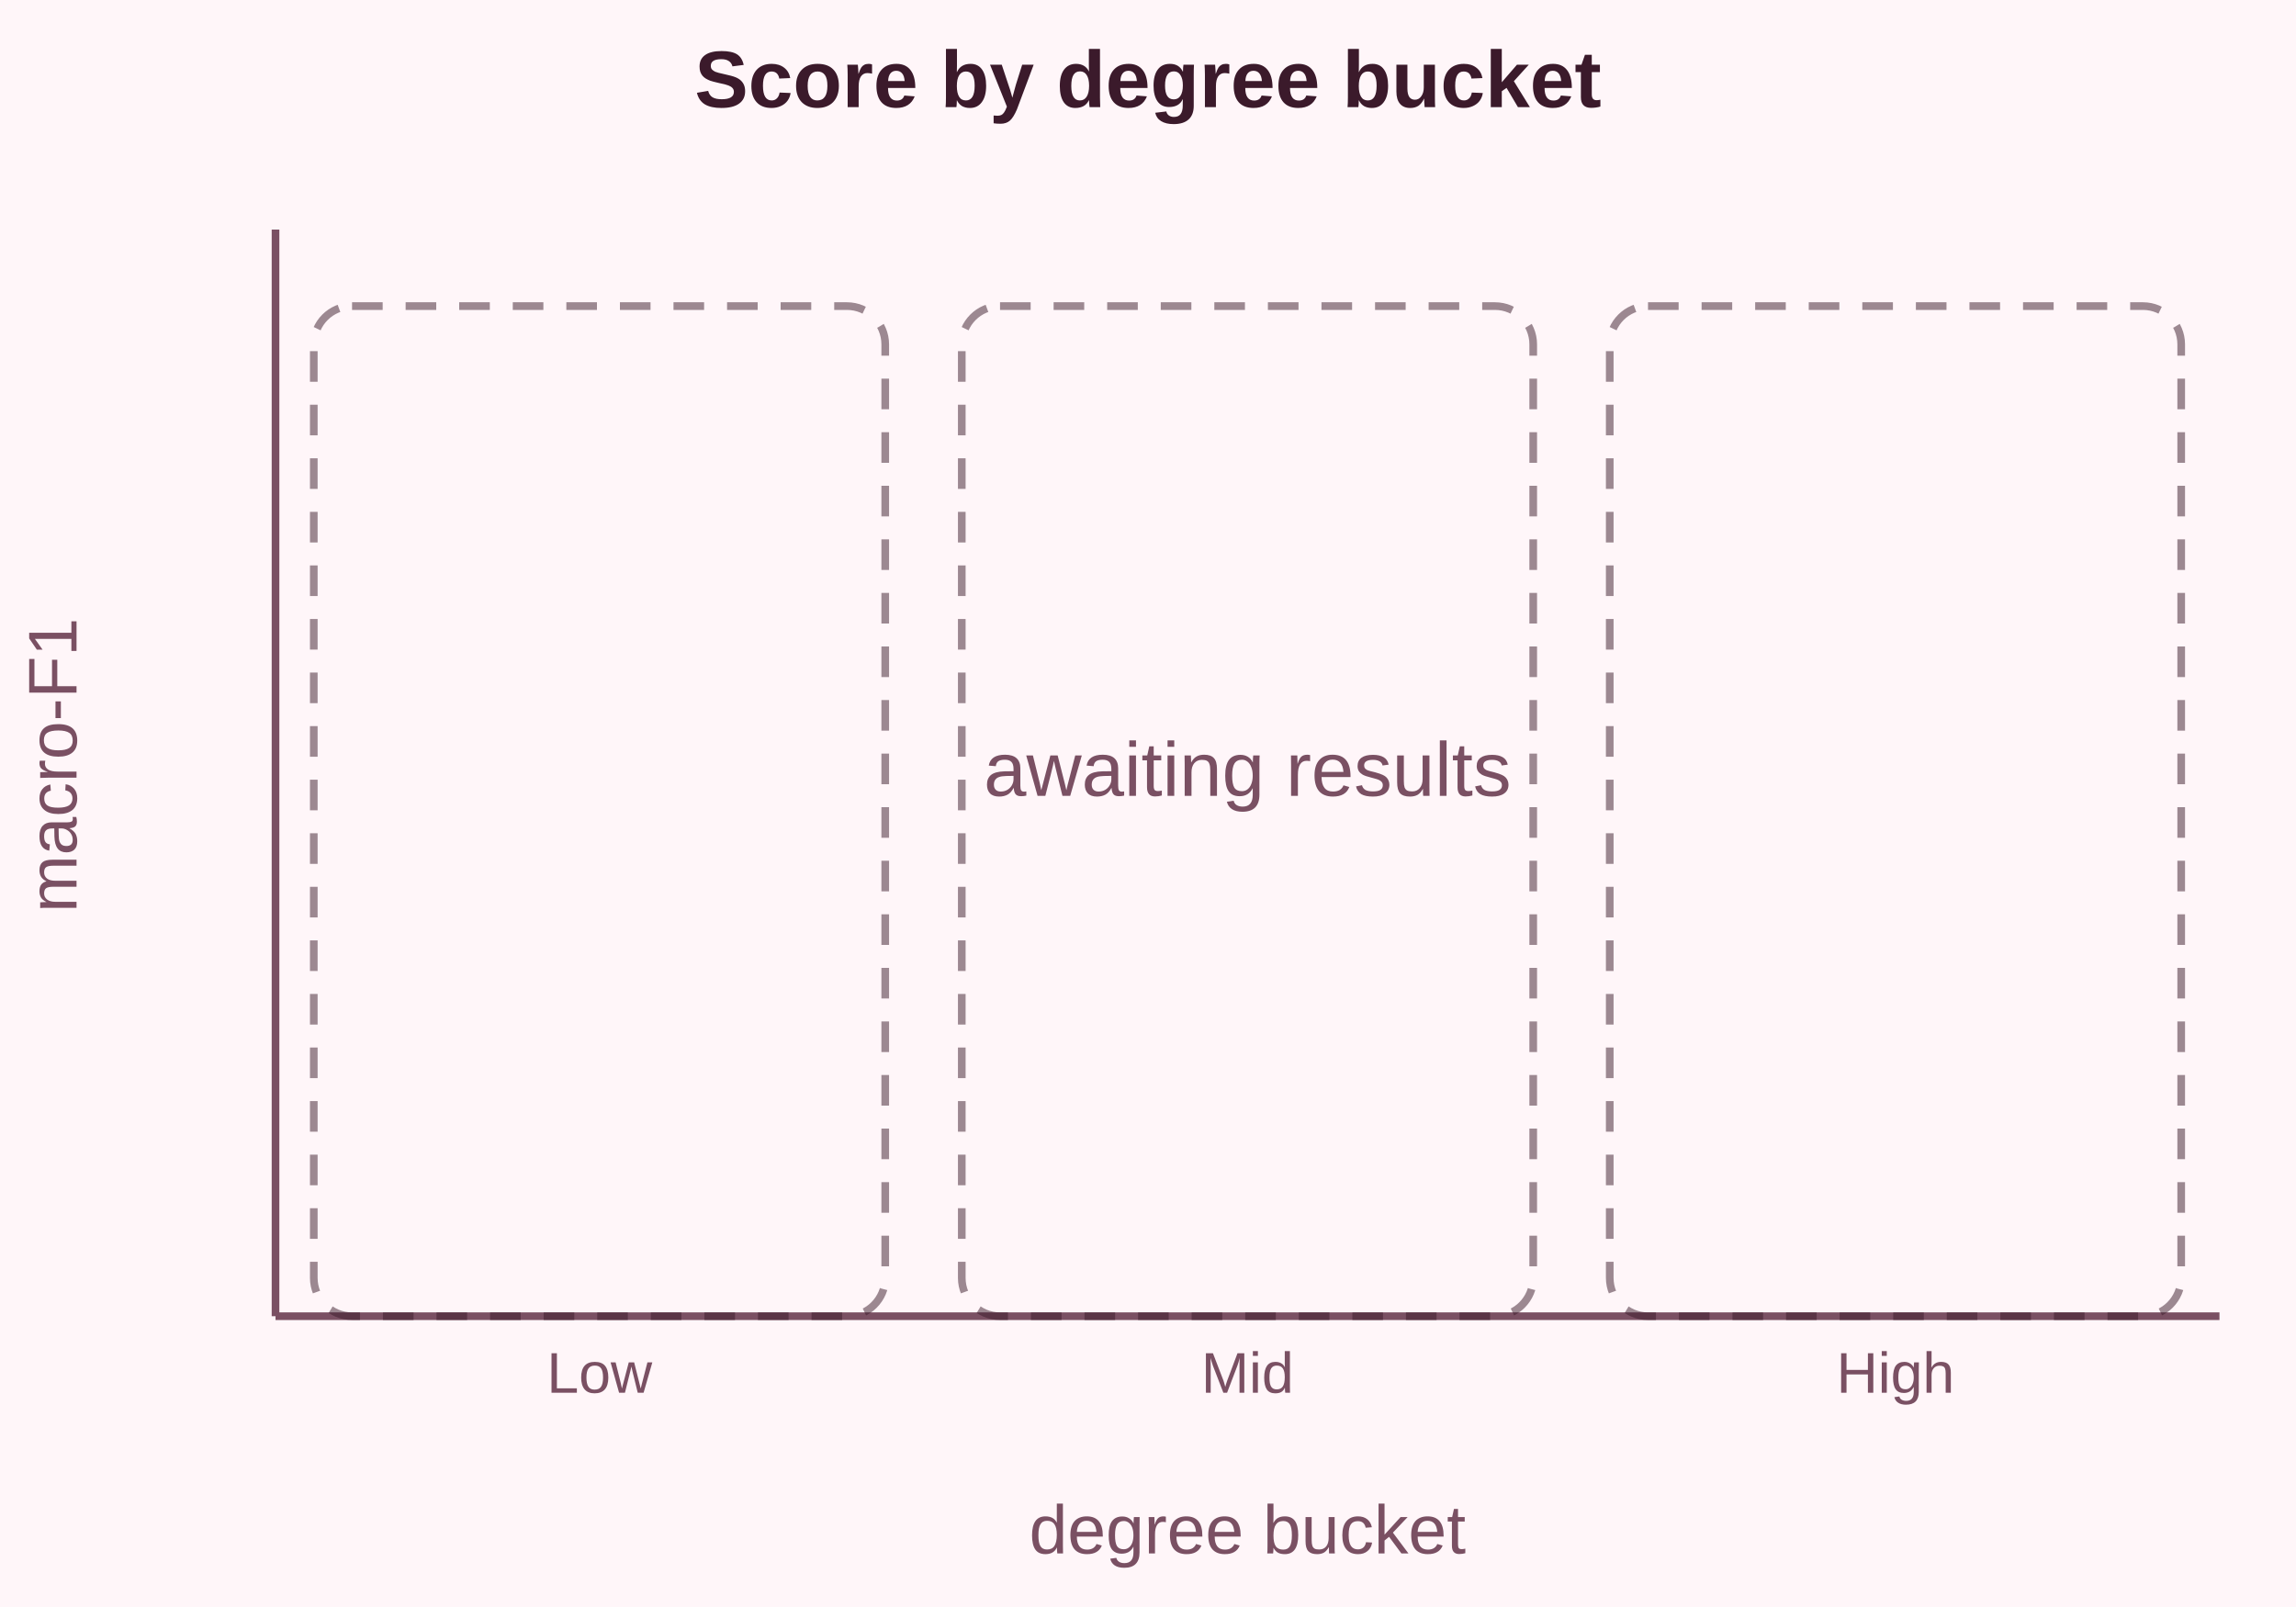
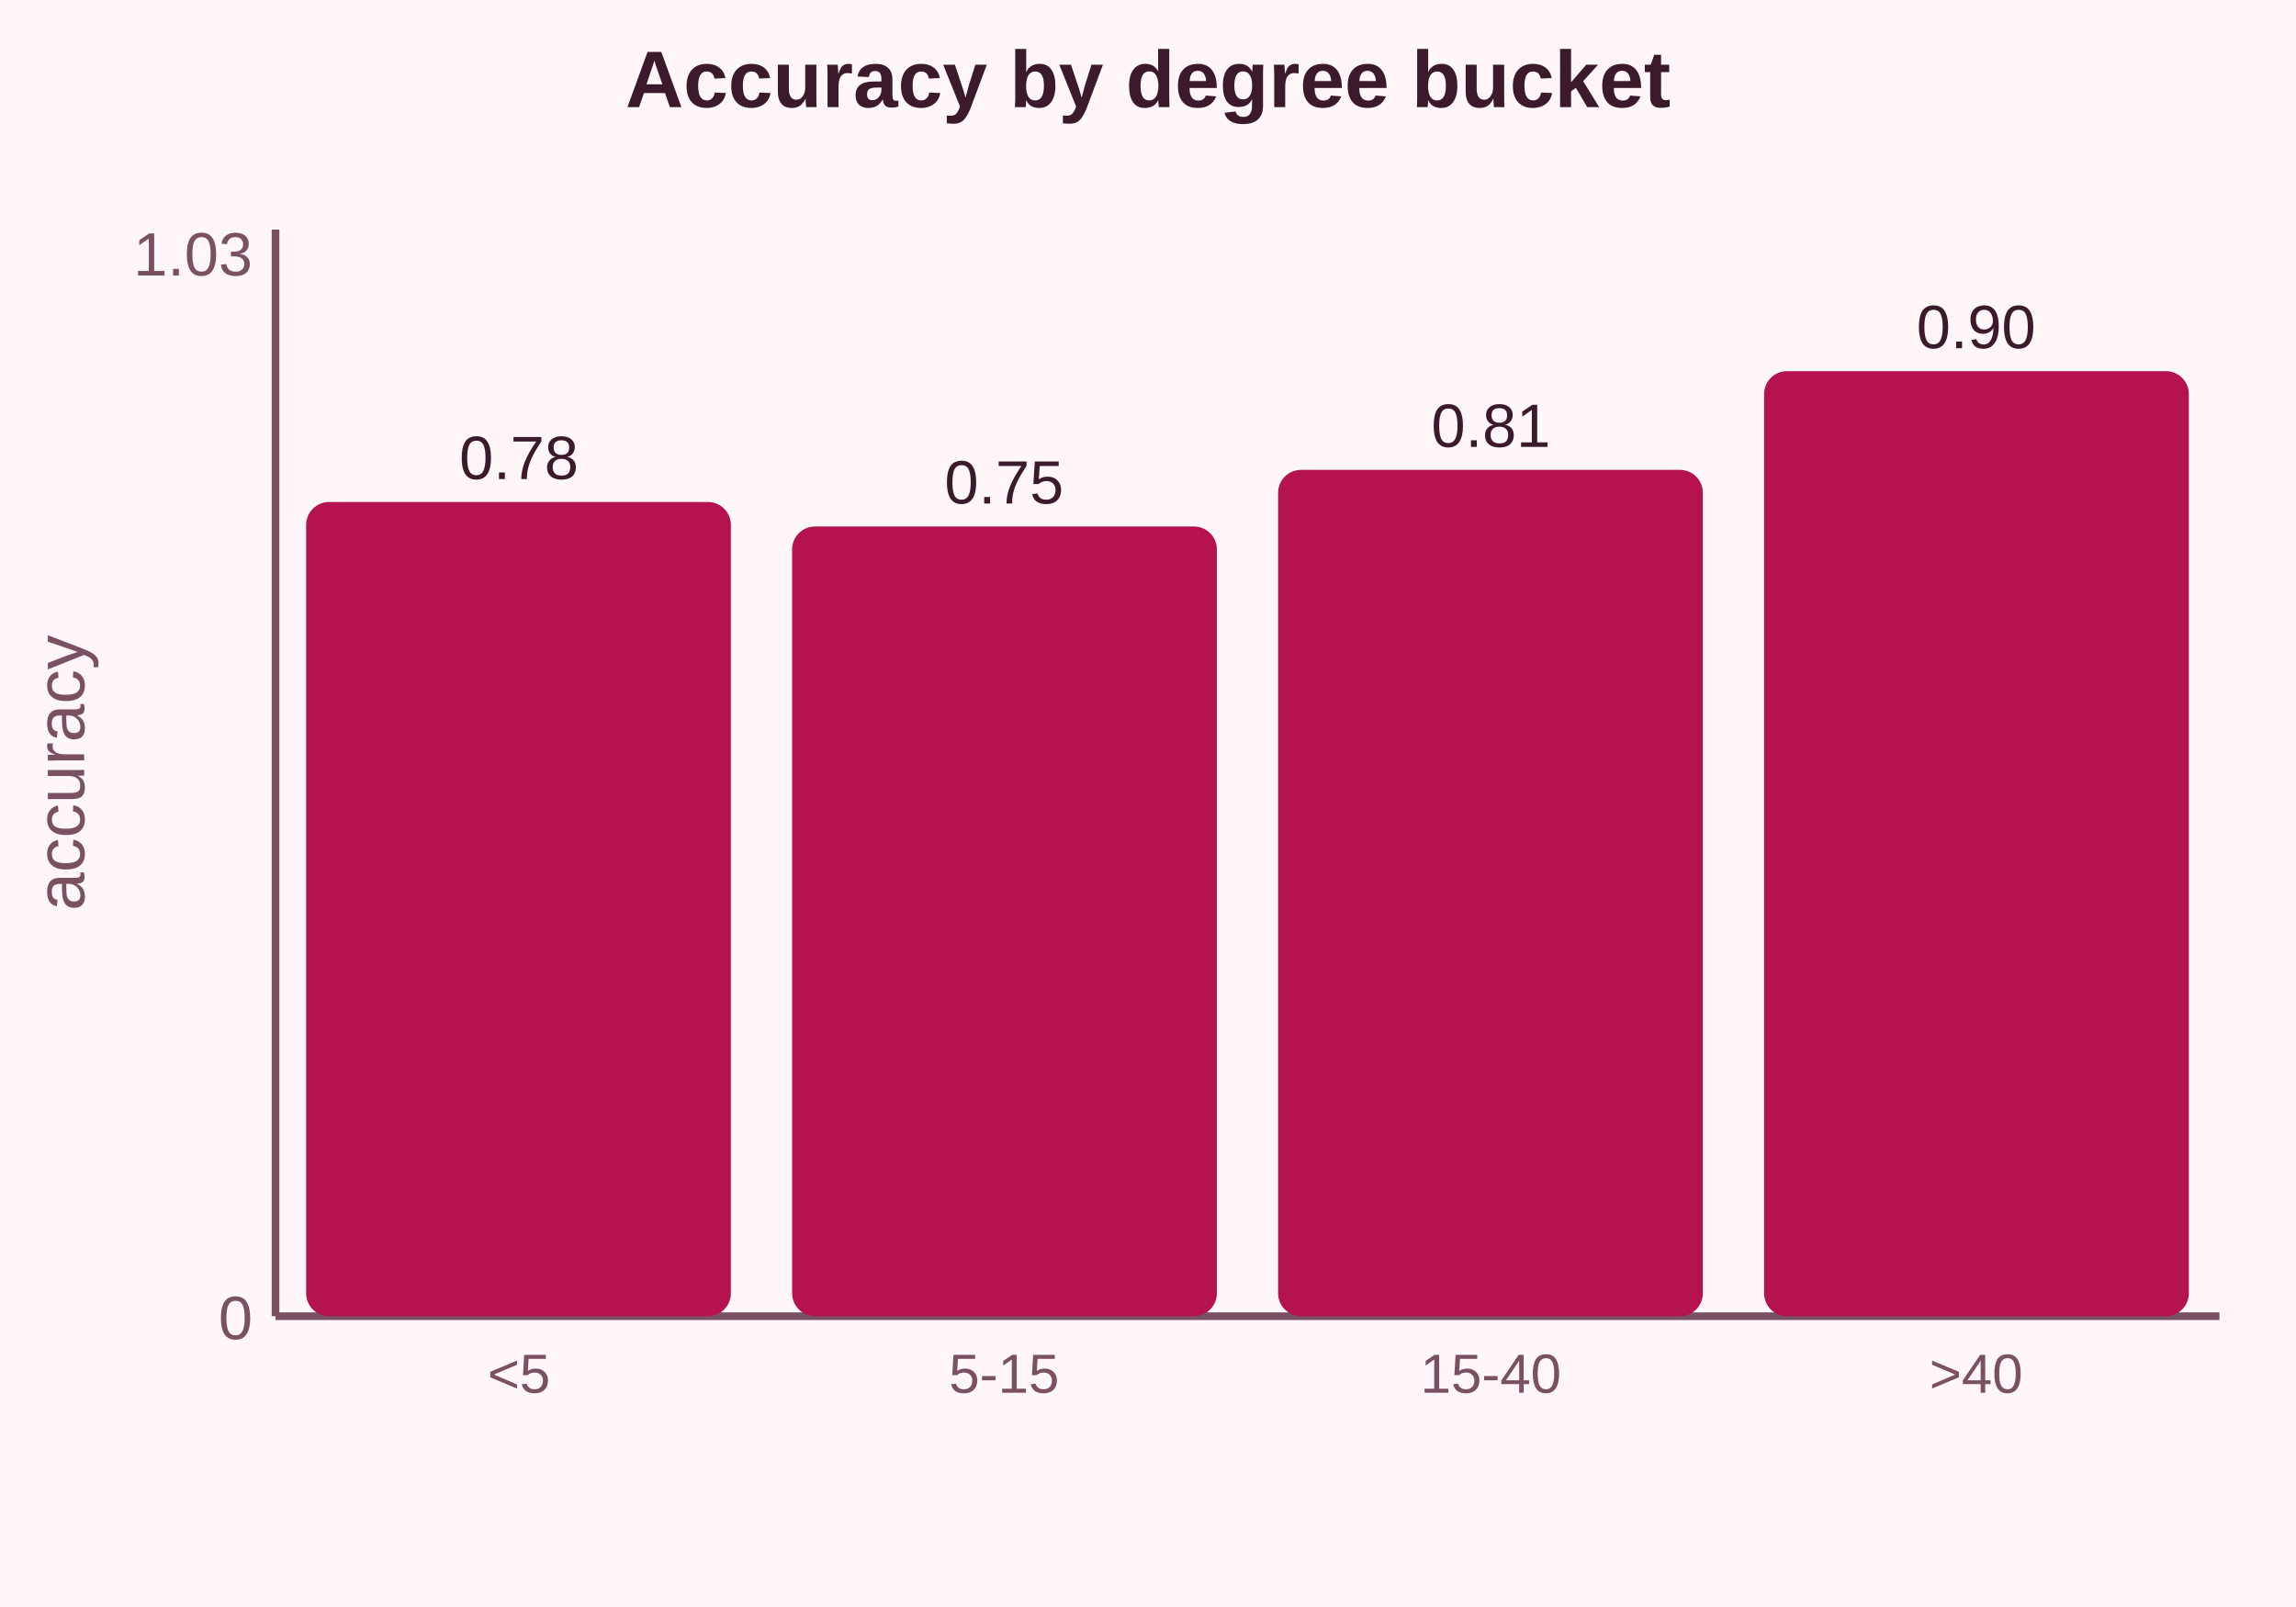
<svg xmlns="http://www.w3.org/2000/svg" viewBox="0 0 300 210" width="900" height="630" font-family="Arial,sans-serif">
  <rect width="300" height="210" fill="#fff6f9" />
-   <text x="150" y="14" fill="#3b1a2b" font-weight="bold" text-anchor="middle" font-size="10.5">Score by degree bucket</text>
-   <line stroke="#7a5063" x1="36" y1="172" x2="290" y2="172" />
-   <line stroke="#7a5063" x1="36" y1="172" x2="36" y2="30" />
-   <text x="163" y="203" fill="#7a5063" text-anchor="middle" font-size="9">degree bucket</text>
-   <text x="10" y="100" fill="#7a5063" text-anchor="middle" font-size="9" transform="rotate(-90 10 100)">macro-F1</text>
-   <rect fill="none" stroke="#3b1a2b" stroke-dasharray="4 3" stroke-opacity="0.5" rx="5" x="41" y="40" width="74.667" height="132" />
-   <text x="78.333" y="182" fill="#7a5063" text-anchor="middle" font-size="7.5">Low</text>
-   <rect fill="none" stroke="#3b1a2b" stroke-dasharray="4 3" stroke-opacity="0.5" rx="5" x="125.667" y="40" width="74.667" height="132" />
-   <text x="163" y="182" fill="#7a5063" text-anchor="middle" font-size="7.5">Mid</text>
-   <rect fill="none" stroke="#3b1a2b" stroke-dasharray="4 3" stroke-opacity="0.5" rx="5" x="210.333" y="40" width="74.667" height="132" />
-   <text x="247.667" y="182" fill="#7a5063" text-anchor="middle" font-size="7.5">High</text>
-   <text x="163" y="104" fill="#7a5063" text-anchor="middle" font-size="10">awaiting results</text>
+   <text x="150.0" y="14.0" font-size="10.5" text-anchor="middle" fill="#3b1a2b" font-weight="bold">Accuracy by degree bucket</text>
+   <line x1="36.0" y1="172.0" x2="290.0" y2="172.0" stroke="#7a5063" stroke-width="1" />
+   <line x1="36.0" y1="172.0" x2="36.0" y2="30.0" stroke="#7a5063" stroke-width="1" />
+   <text x="11.0" y="101.0" font-size="9" text-anchor="middle" fill="#7a5063" transform="rotate(-90 11.0 101.0)">accuracy</text>
+   <text x="33.0" y="175.0" font-size="8" text-anchor="end" fill="#7a5063">0</text>
+   <text x="33.0" y="36.0" font-size="8" text-anchor="end" fill="#7a5063">1.03</text>
+   <rect x="40.0" y="65.6" width="55.5" height="106.4" fill="#b4134f" rx="3" />
+   <text x="67.8" y="62.6" font-size="8" text-anchor="middle" fill="#3b1a2b">0.78</text>
+   <text x="67.8" y="182.0" font-size="7.2" text-anchor="middle" fill="#7a5063">&lt;5</text>
+   <rect x="103.5" y="68.8" width="55.5" height="103.2" fill="#b4134f" rx="3" />
+   <text x="131.2" y="65.8" font-size="8" text-anchor="middle" fill="#3b1a2b">0.75</text>
+   <text x="131.2" y="182.0" font-size="7.2" text-anchor="middle" fill="#7a5063">5-15</text>
+   <rect x="167.0" y="61.4" width="55.5" height="110.6" fill="#b4134f" rx="3" />
+   <text x="194.8" y="58.4" font-size="8" text-anchor="middle" fill="#3b1a2b">0.81</text>
+   <text x="194.8" y="182.0" font-size="7.2" text-anchor="middle" fill="#7a5063">15-40</text>
+   <rect x="230.5" y="48.5" width="55.5" height="123.5" fill="#b4134f" rx="3" />
+   <text x="258.2" y="45.5" font-size="8" text-anchor="middle" fill="#3b1a2b">0.90</text>
+   <text x="258.2" y="182.0" font-size="7.2" text-anchor="middle" fill="#7a5063">&gt;40</text>
</svg>
